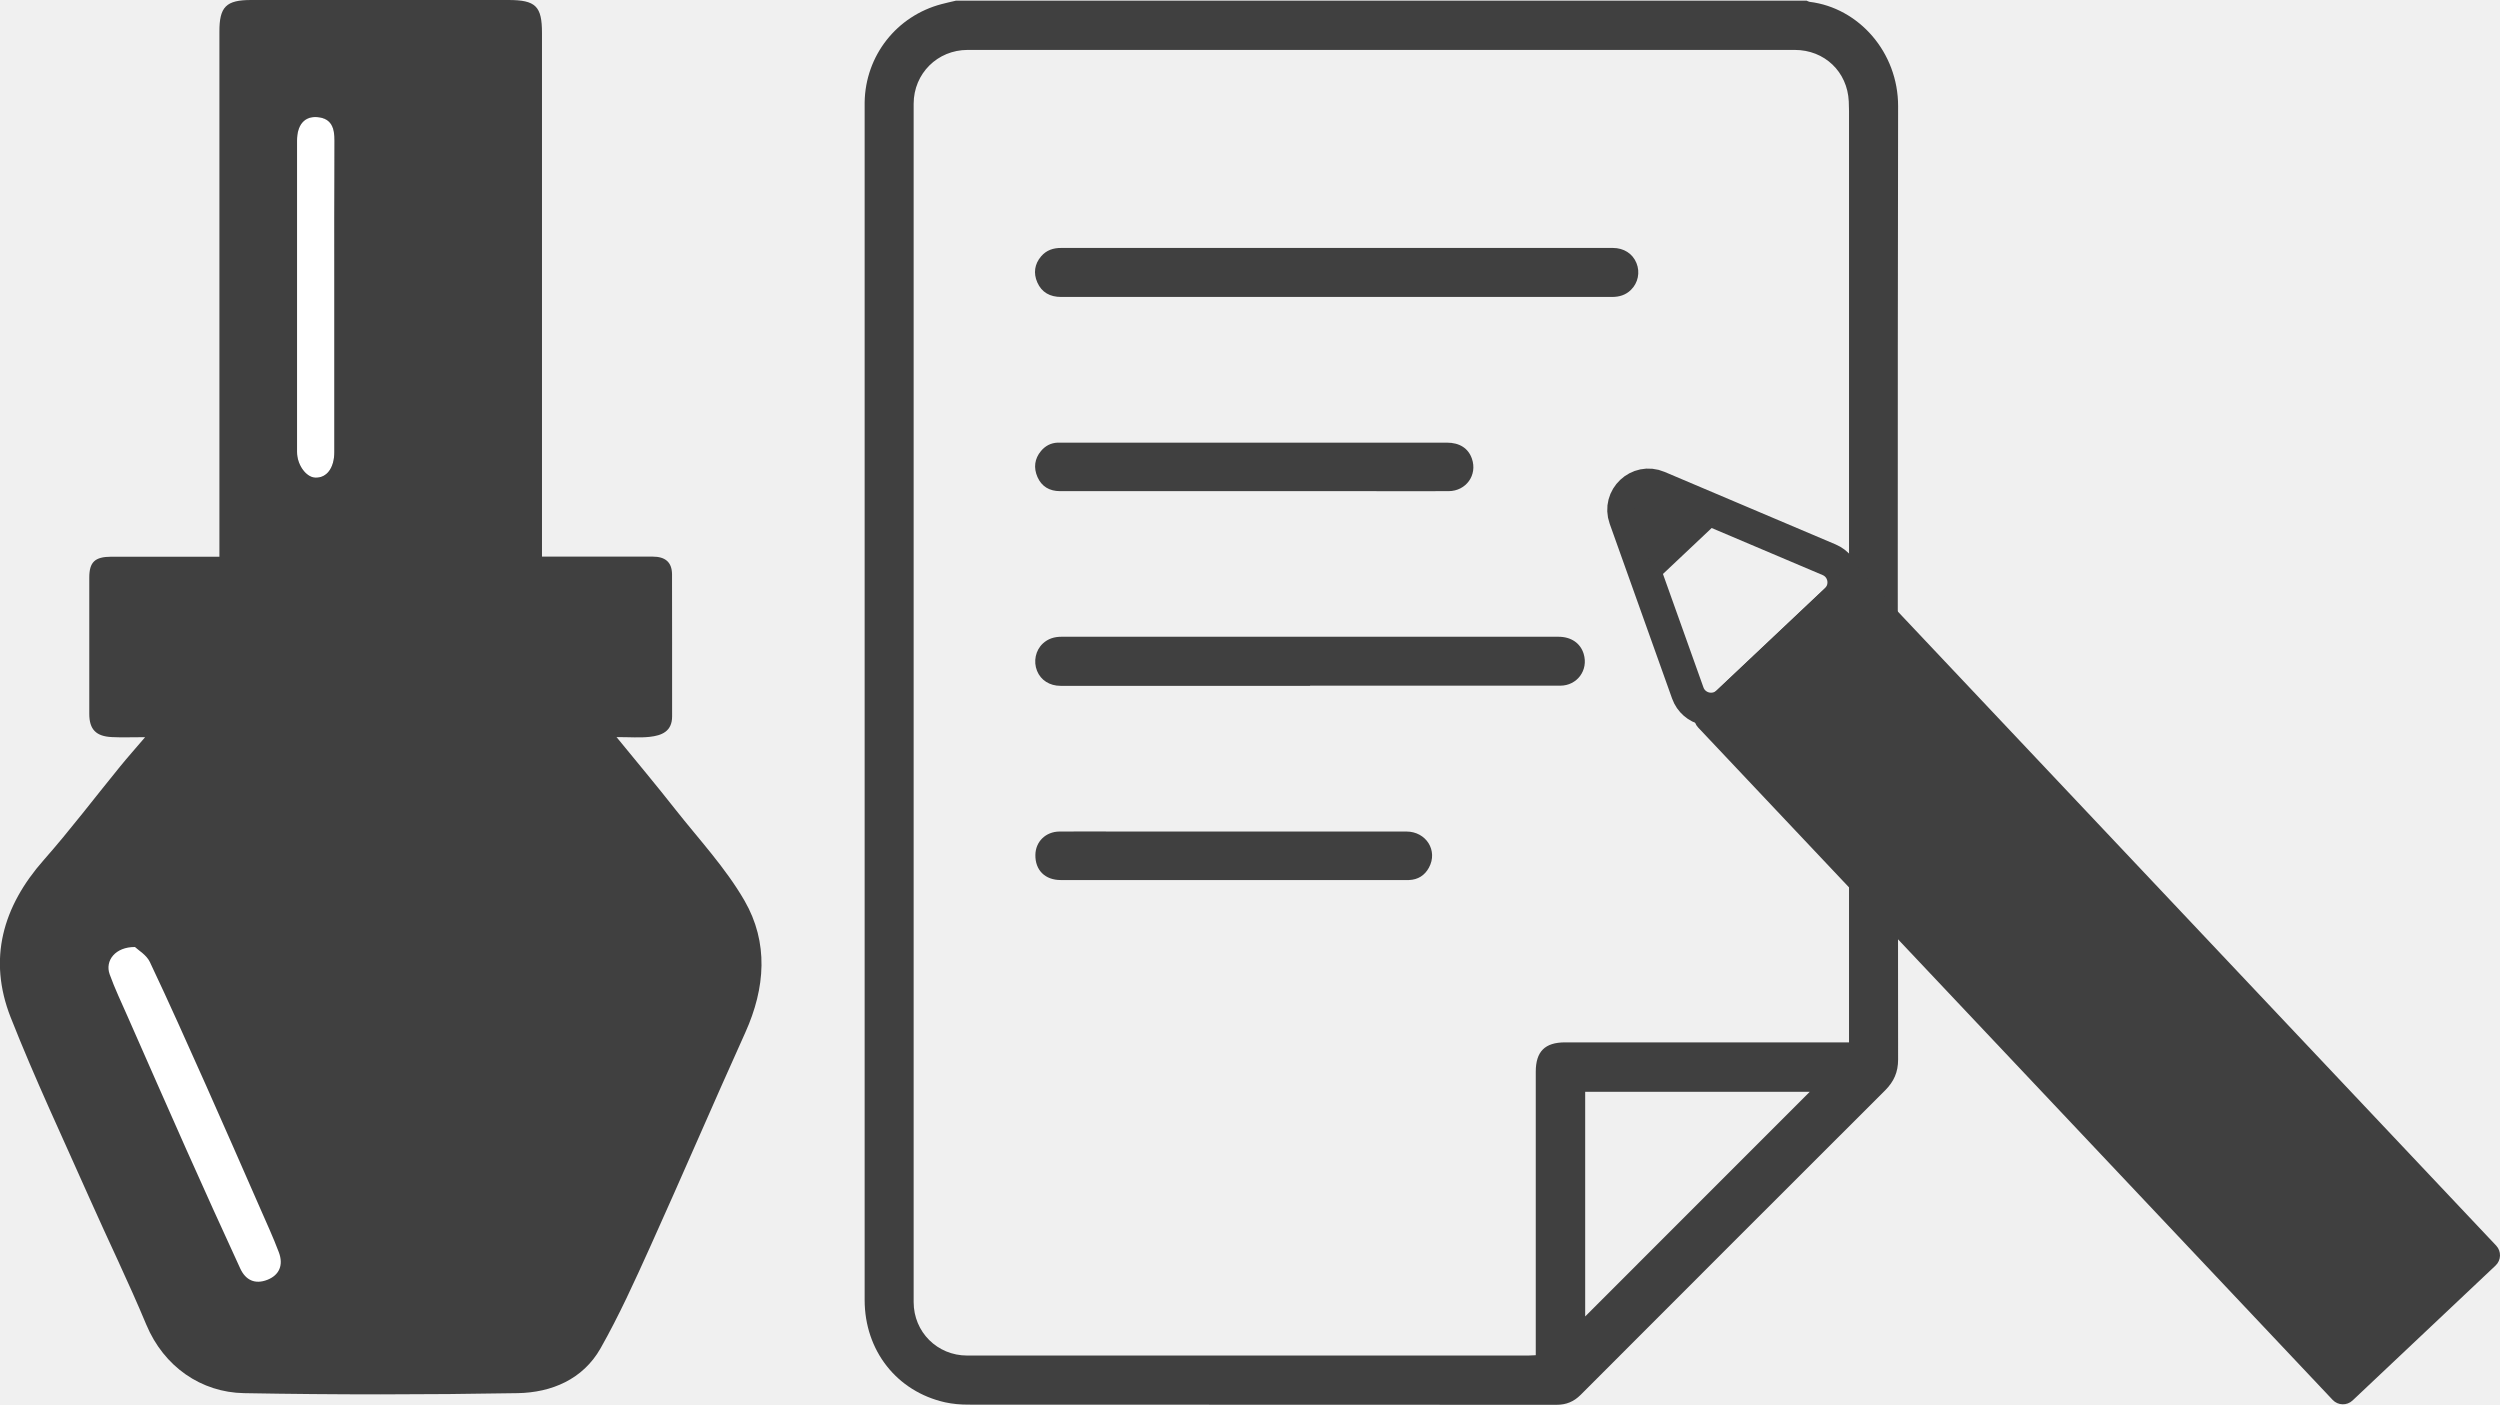
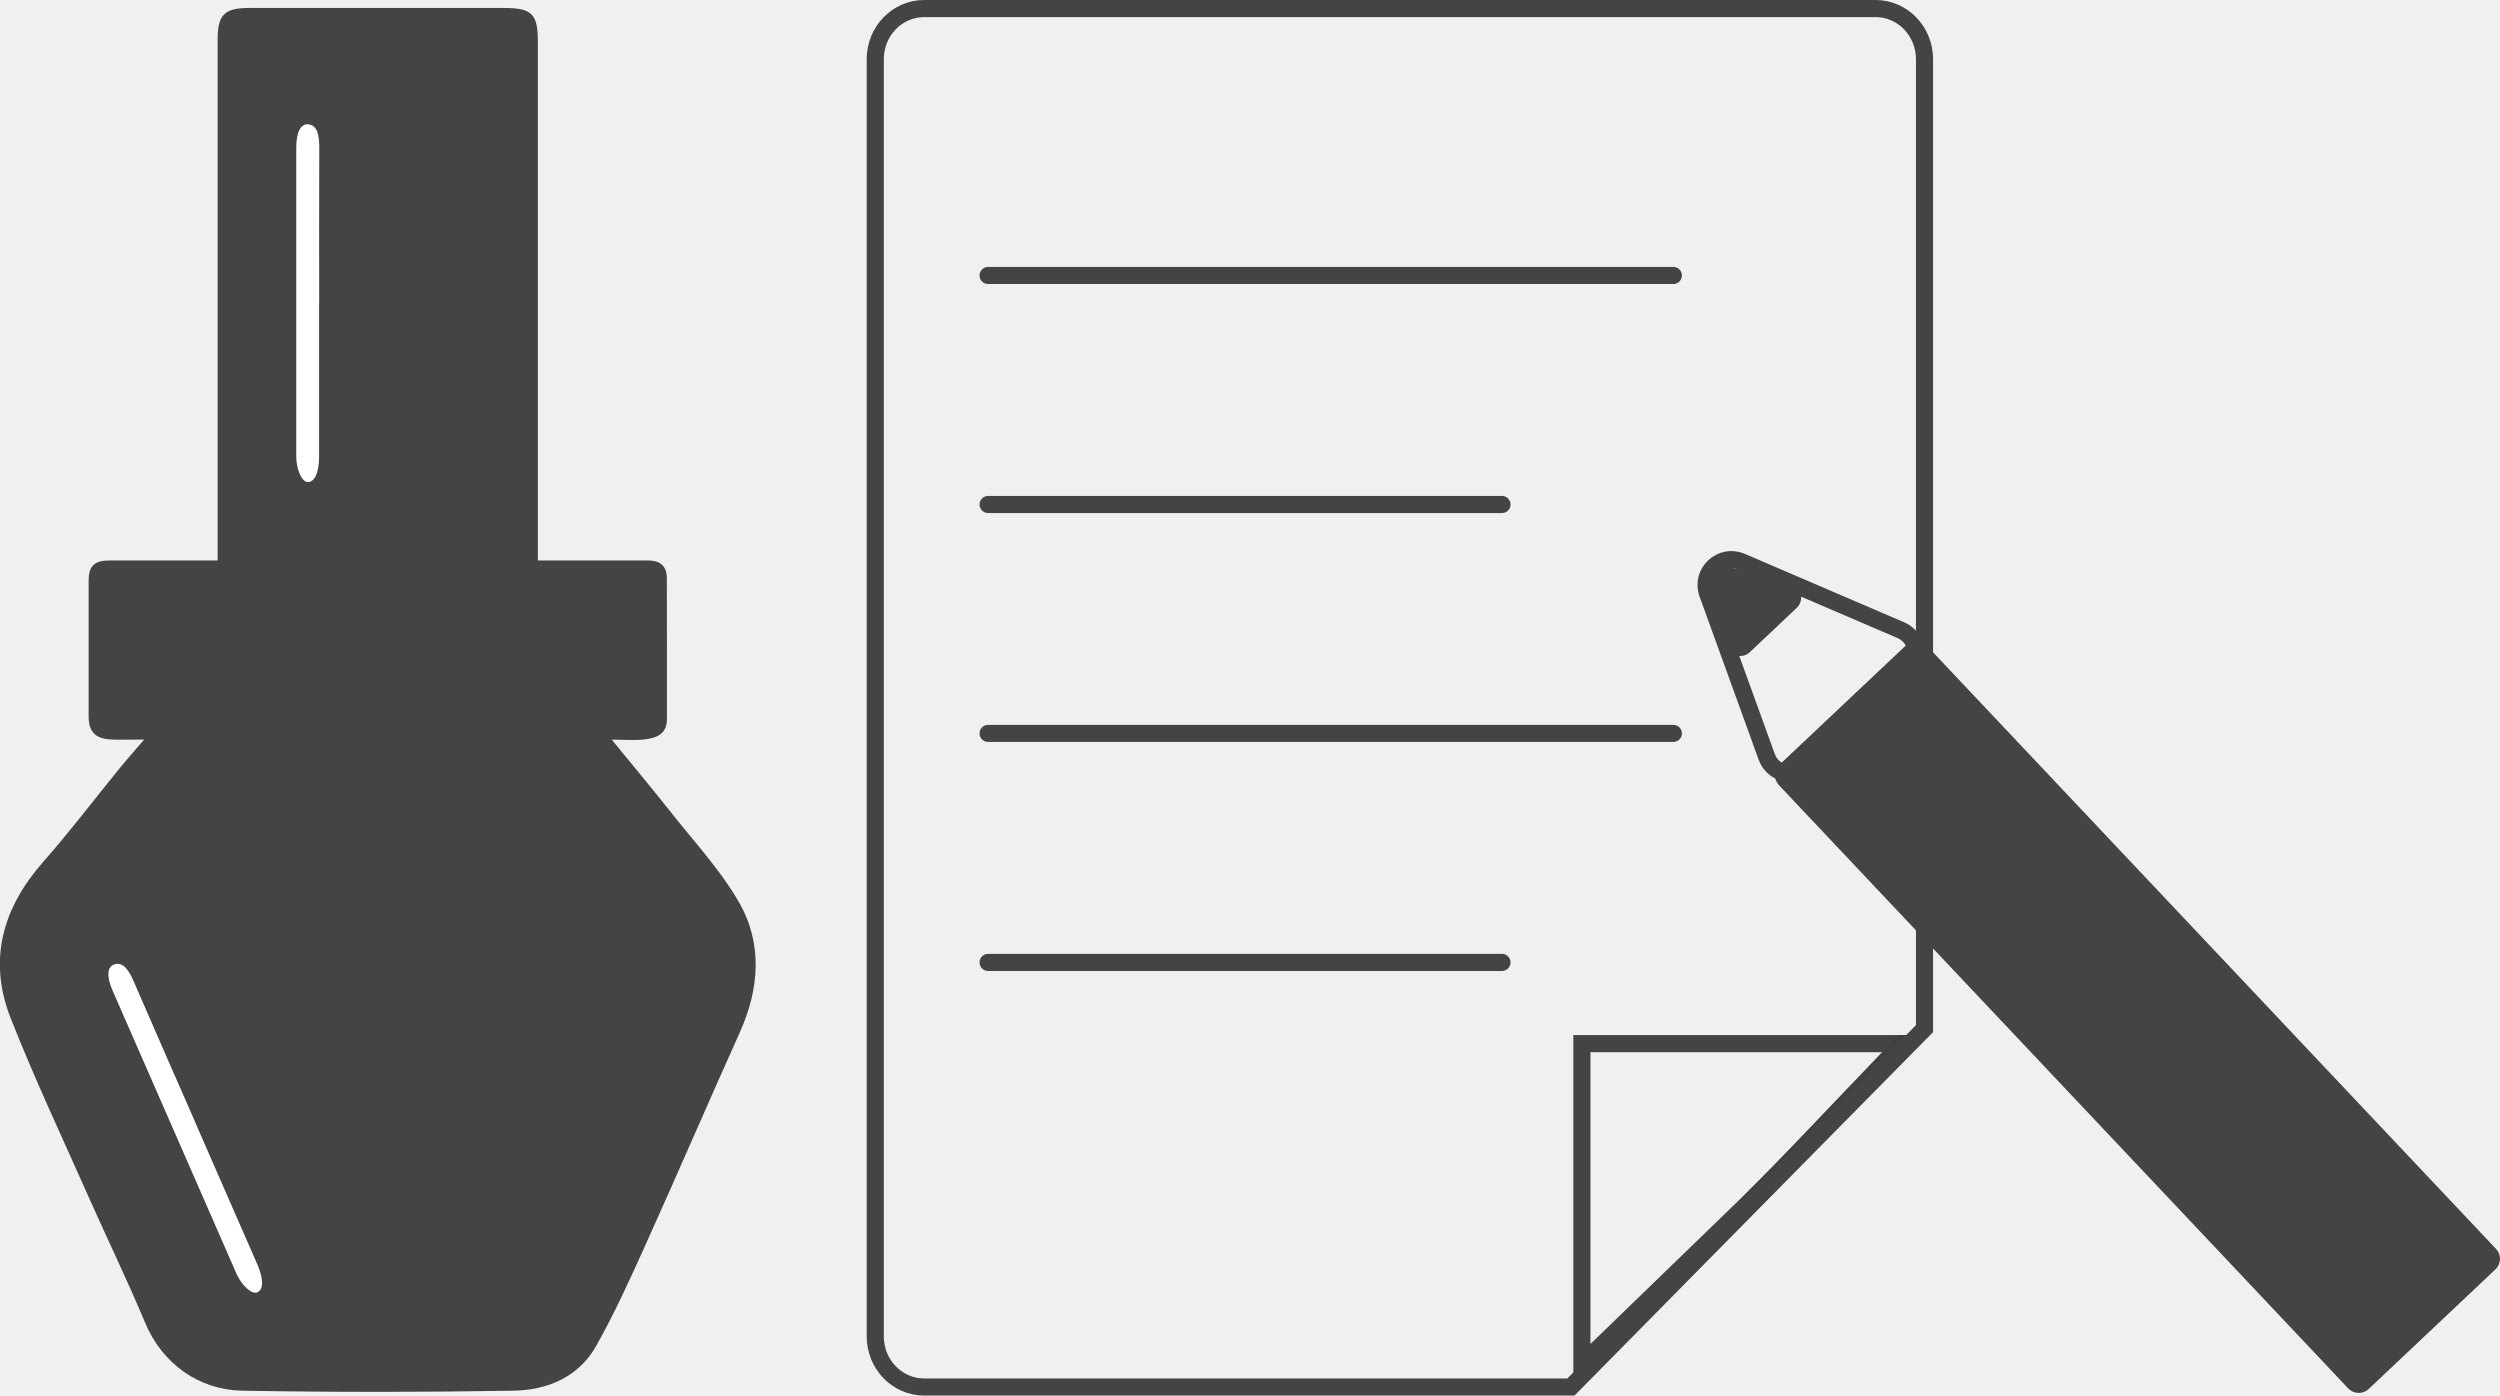
- <svg xmlns="http://www.w3.org/2000/svg" id="_レイヤー_2" data-name="レイヤー 2" viewBox="0 0 300.47 168.83">
+ <svg xmlns="http://www.w3.org/2000/svg" id="_レイヤー_2" data-name="レイヤー 2" viewBox="0 0 292.23 163.14">
  <defs>
    <style>
-       .cls-1 {
+       .cls-1, .cls-2 {
        fill: #fff;
      }

-       .cls-2 {
-         fill: #404040;
+       .cls-3 {
+         fill: #444;
      }

-       .cls-3 {
+       .cls-2, .cls-4 {
+         stroke-linecap: round;
+       }
+ 
+       .cls-2, .cls-4, .cls-5 {
+         stroke: #444;
+       }
+ 
+       .cls-2, .cls-4, .cls-5, .cls-6 {
+         stroke-miterlimit: 10;
+         stroke-width: 2px;
+       }
+ 
+       .cls-4, .cls-5, .cls-6 {
        fill: none;
+       }
+ 
+       .cls-6 {
        stroke: #404040;
-         stroke-miterlimit: 10;
-         stroke-width: 4px;
      }
    </style>
  </defs>
  <g id="_レイヤー_1-2" data-name="レイヤー 1">
    <g>
-       <g>
-         <g>
-           <path class="cls-2" d="M17.46,88.6c-1.63,0-2.82,.05-4.01-.01-1.92-.09-2.72-.93-2.72-2.8-.01-5.45-.01-10.91,0-16.36,0-1.88,.67-2.51,2.64-2.52,4.24,0,8.47,0,13,0v-2.19c0-20.3,0-40.59,0-60.89C26.36,.81,27.17,0,30.19,0,40.49,0,50.79,0,61.09,0c3.3,0,4.05,.74,4.05,3.97,0,20.17,0,40.35,0,60.52,0,.72,0,1.43,0,2.41,1.49,0,2.86,0,4.23,0,3.03,0,6.06,0,9.09,0,1.44,0,2.3,.62,2.31,2.12,.02,5.69,0,11.39,.01,17.08,0,1.83-1.27,2.3-2.69,2.46-1.18,.13-2.39,.03-3.99,.03,2.51,3.07,4.83,5.84,7.06,8.68,2.84,3.6,6.03,7.02,8.31,10.96,2.92,5.05,2.52,10.51,.11,15.86-3.87,8.57-7.58,17.22-11.45,25.79-1.86,4.12-3.73,8.25-5.95,12.17-2.12,3.74-5.9,5.32-9.97,5.39-10.96,.19-21.93,.2-32.89,0-5.12-.09-9.62-3.16-11.74-8.24-2.13-5.11-4.56-10.09-6.81-15.16-3.21-7.24-6.59-14.41-9.49-21.77-2.75-7-.96-13.31,3.98-18.91,3.2-3.63,6.12-7.49,9.18-11.24,.87-1.07,1.79-2.1,3.01-3.53Z" />
-           <path d="M40.18,35.62c0-6.24-.03-12.48,.02-18.71,.01-1.51-.36-2.66-2.02-2.82-1.57-.15-2.48,.91-2.48,2.81-.01,12.48,0,24.95,0,37.43,0,1.57,1.1,3.06,2.21,3.09,1.38,.04,2.27-1.15,2.27-3.08,0-6.24,0-12.48,0-18.71Z" />
-           <path class="cls-1" d="M40.18,35.62c0,6.24,0,12.48,0,18.71,0,1.92-.9,3.12-2.27,3.08-1.11-.03-2.21-1.52-2.21-3.09-.01-12.48-.01-24.95,0-37.43,0-1.9,.91-2.96,2.48-2.81,1.67,.16,2.03,1.31,2.02,2.82-.04,6.24-.02,12.47-.02,18.71Z" />
-           <path class="cls-1" d="M16.22,113.82c.4,.38,1.39,.95,1.79,1.8,2.32,4.89,4.52,9.84,6.73,14.78,2.2,4.94,4.37,9.9,6.54,14.85,.76,1.74,1.56,3.47,2.23,5.25,.59,1.55,.05,2.76-1.38,3.32-1.49,.58-2.61,.03-3.25-1.35-2.19-4.75-4.35-9.52-6.48-14.3-2.37-5.32-4.71-10.66-7.06-15.99-.74-1.69-1.54-3.35-2.16-5.08-.59-1.65,.69-3.3,3.04-3.28Z" />
-         </g>
-         <g>
-           <path class="cls-2" d="M114.84,.08c34.1,0,68.2,0,102.3,0,.12,.05,.23,.12,.35,.14,5.91,.72,10.65,6.06,10.64,12.55-.07,38.19-.04,76.38,0,114.57,0,1.53-.51,2.65-1.55,3.7-12.21,12.19-24.41,24.39-36.6,36.6-.83,.83-1.74,1.2-2.91,1.2-23.57-.02-47.14,0-70.7-.02-.93,0-1.88-.08-2.79-.28-5.81-1.31-9.66-6.23-9.66-12.3,0-47.83,0-95.66,0-143.49,0-.15,0-.3,0-.46,.09-5.6,3.84-10.38,9.26-11.8,.56-.15,1.12-.27,1.68-.4Zm107.39,125.19v-1.17c0-36.92,0-73.85,0-110.77,0-.38-.01-.76-.03-1.14-.16-3.56-2.91-6.19-6.49-6.19-33.14,0-66.27,0-99.41,0-3.63,0-6.48,2.84-6.49,6.46,0,48.01,0,96.03,0,144.04,0,3.59,2.84,6.42,6.43,6.42,22.48,0,44.96,0,67.44,0,.27,0,.54-.02,.9-.04,0-.39,0-.71,0-1.03,0-11.01,0-22.03,0-33.04,0-2.43,1.1-3.53,3.53-3.53,11.01,0,22.02,0,33.03,0h1.09Zm-31.71,32.95c8.96-8.96,18.04-18.05,26.99-27-8.81,0-17.88,0-26.99,0,0,9.12,0,18.2,0,27Z" />
-           <path class="cls-2" d="M160.75,29.8c11.03,0,22.07,0,33.1,0,1.31,0,2.37,.68,2.83,1.81,.46,1.11,.2,2.39-.66,3.23-.63,.62-1.4,.85-2.28,.85-5.81,0-11.62,0-17.43,0-16.26,0-32.52,0-48.78,0-1.32,0-2.33-.54-2.86-1.75-.48-1.1-.34-2.19,.46-3.13,.63-.74,1.46-1.02,2.44-1.01,9.92,.01,19.84,0,29.75,0,1.14,0,2.28,0,3.42,0Z" />
-           <path class="cls-2" d="M157.45,82.43c-9.99,0-19.99,0-29.98,0-1.32,0-2.38-.68-2.83-1.8-.46-1.14-.18-2.47,.7-3.29,.63-.58,1.37-.81,2.23-.81,6.29,.01,12.58,0,18.87,0,13.62,0,27.24,0,40.87,0,1.52,0,2.64,.77,3.03,2.06,.59,1.95-.78,3.82-2.82,3.82-5.28,.01-10.55,0-15.83,0-4.74,0-9.49,0-14.23,0Z" />
-           <path class="cls-2" d="M150.69,59.03c-7.76,0-15.52,0-23.28,0-1.28,0-2.22-.56-2.72-1.7-.48-1.1-.36-2.19,.43-3.13,.51-.61,1.17-.96,1.98-1,.18,0,.35,0,.53,0,15.42,0,30.84,0,46.26,0,1.54,0,2.59,.68,3.02,1.94,.67,1.95-.69,3.87-2.79,3.89-3.42,.02-6.85,0-10.27,0-4.39,0-8.77,0-13.16,0Z" />
-           <path class="cls-2" d="M148.33,99.94c6.9,0,13.8,0,20.7,0,2.39,0,3.82,2.31,2.71,4.34-.51,.94-1.32,1.45-2.4,1.49-.1,0-.2,0-.3,0-13.85,0-27.7,0-41.56,0-1.88,0-3.07-1.19-3.04-3.02,.02-1.59,1.23-2.79,2.89-2.81,2.44-.02,4.87,0,7.31,0,4.57,0,9.13,0,13.7,0Z" />
-         </g>
-       </g>
-       <g>
-         <path class="cls-3" d="M195.35,62.28l7.5,21.01c.72,2.01,3.27,2.62,4.82,1.16l13.04-12.3c1.55-1.47,1.09-4.05-.88-4.88l-20.54-8.71c-2.38-1.01-4.81,1.29-3.94,3.72Z" />
-         <path class="cls-2" d="M196.03,105.06h111.58c.93,0,1.69,.76,1.69,1.69v23.64c0,.93-.76,1.69-1.69,1.69h-111.13c-.93,0-1.69-.76-1.69-1.69v-24.08c0-.69,.56-1.25,1.25-1.25Z" transform="translate(165.3 -146.12) rotate(46.66)" />
-         <polygon class="cls-2" points="195.87 58.81 198.96 69.84 206.7 62.54 195.87 58.81" />
-       </g>
+       <path class="cls-3" d="M16.86,86.45c-1.57,0-2.72,.04-3.87-.01-1.85-.09-2.63-.9-2.63-2.71-.01-5.26,0-10.53,0-15.79,0-1.82,.65-2.43,2.54-2.43,4.09,0,8.18,0,12.54,0v-2.11c0-19.59,0-39.18,0-58.77,0-2.91,.78-3.7,3.7-3.7,9.94,0,19.88,0,29.82,0,3.18,0,3.91,.71,3.91,3.83,0,19.47,0,38.95,0,58.42,0,.69,0,1.38,0,2.33,1.44,0,2.76,0,4.08,0,2.92,0,5.85,0,8.77,0,1.39,0,2.22,.6,2.23,2.05,.02,5.5,0,10.99,.01,16.49,0,1.77-1.23,2.22-2.6,2.38-1.14,.13-2.31,.03-3.85,.03,2.42,2.97,4.66,5.64,6.82,8.37,2.74,3.48,5.82,6.78,8.02,10.58,2.82,4.88,2.43,10.15,.11,15.31-3.73,8.27-7.31,16.62-11.05,24.89-1.79,3.97-3.6,7.96-5.74,11.75-2.04,3.61-5.69,5.13-9.62,5.2-10.58,.18-21.17,.19-31.75,0-4.95-.09-9.29-3.05-11.34-7.95-2.06-4.93-4.4-9.74-6.57-14.63-3.1-6.99-6.37-13.91-9.16-21.01-2.65-6.76-.93-12.84,3.84-18.25,3.09-3.5,5.91-7.23,8.86-10.85,.84-1.03,1.72-2.03,2.91-3.41Z" />
+       <path class="cls-1" d="M37.3,35.32c0,6.02,0,12.04,0,18.06,0,1.86-.53,3.01-1.35,2.97-.66-.03-1.32-1.47-1.32-2.98,0-12.04,0-24.08,0-36.12,0-1.83,.54-2.86,1.48-2.71,.99,.15,1.21,1.26,1.21,2.73-.03,6.02-.01,12.04-.01,18.06Z" />
+       <path class="cls-5" d="M199.61,69.4l6.91,19.08c.73,2,3.27,2.61,4.82,1.14l11.73-11.07c1.55-1.46,1.09-4.03-.86-4.88l-18.65-8.01c-2.38-1.02-4.84,1.29-3.95,3.73Z" />
+       <path class="cls-3" d="M200.93,107h97.41c.93,0,1.69,.76,1.69,1.69v20.38c0,.93-.76,1.69-1.69,1.69h-96.96c-.93,0-1.69-.76-1.69-1.69v-20.82c0-.69,.56-1.25,1.25-1.25Z" transform="translate(164.83 -144.43) rotate(46.66)" />
+       <path class="cls-3" d="M200.25,68.28l1.52,7.09c.27,1.27,1.83,1.75,2.77,.86l5.48-5.17c.94-.89,.55-2.47-.7-2.82l-6.99-1.92c-1.21-.33-2.33,.73-2.07,1.95Z" />
+       <path class="cls-1" d="M22.85,131.27c2.41,5.52,4.83,11.03,7.24,16.55,.74,1.7,.72,2.97-.05,3.26-.62,.23-1.79-.82-2.4-2.2-4.83-11.03-9.66-22.06-14.48-33.09-.73-1.68-.65-2.84,.27-3.08,.97-.26,1.62,.67,2.2,2.01,2.39,5.53,4.82,11.04,7.23,16.55Z" />
+       <polygon class="cls-5" points="184.91 121.99 184.91 159.46 204.04 140.94 222.96 121.99 184.91 121.99" />
+       <polygon class="cls-6" points="222.34 121.99 204.23 140.94 222.96 121.99 222.34 121.99" />
+       <path class="cls-5" d="M224.96,6.92c0-3.27-2.56-5.92-5.72-5.92H108.03c-3.16,0-5.72,2.65-5.72,5.92V156.21c0,3.27,2.56,5.92,5.72,5.92h75.6l41.33-41.89V6.92Z" />
+       <path class="cls-4" d="M115.5,32.2h80.1" />
+       <path class="cls-2" d="M115.5,58.97h60.07" />
+       <path class="cls-2" d="M115.5,85.73h80.1" />
+       <path class="cls-2" d="M115.5,112.5h60.07" />
    </g>
  </g>
</svg>
